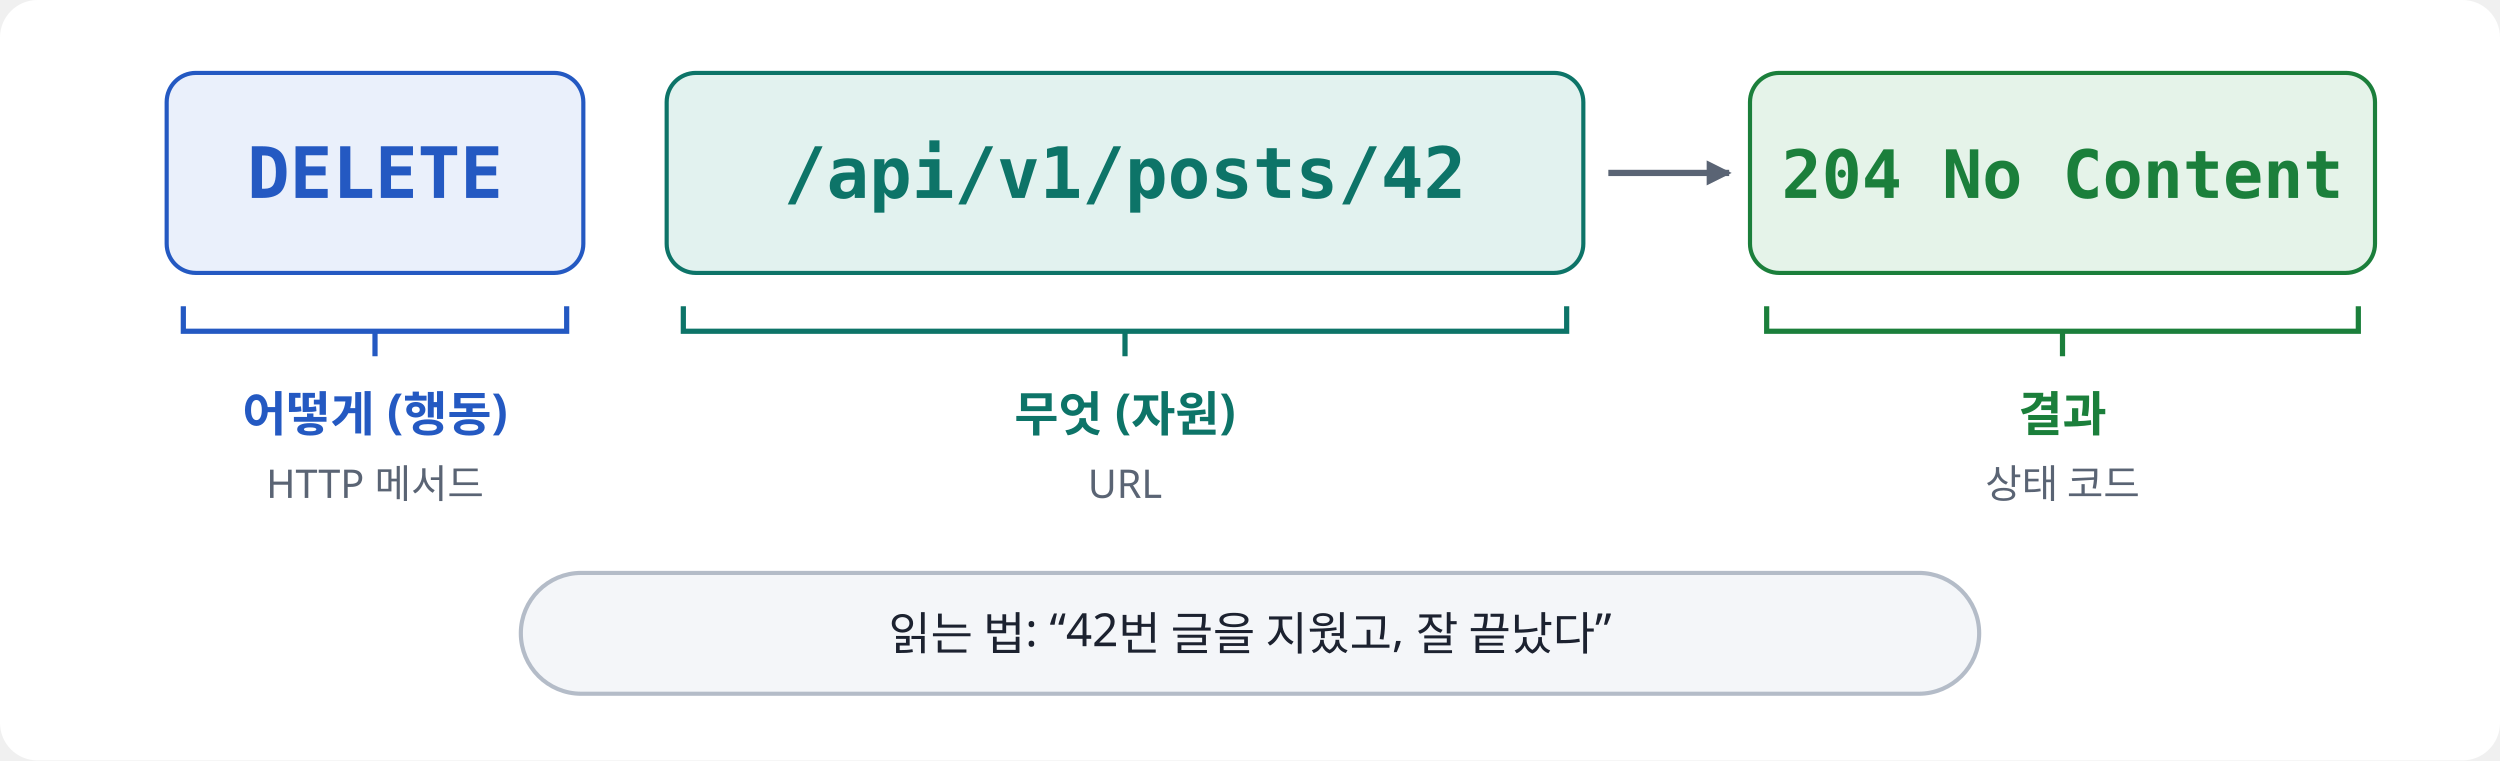
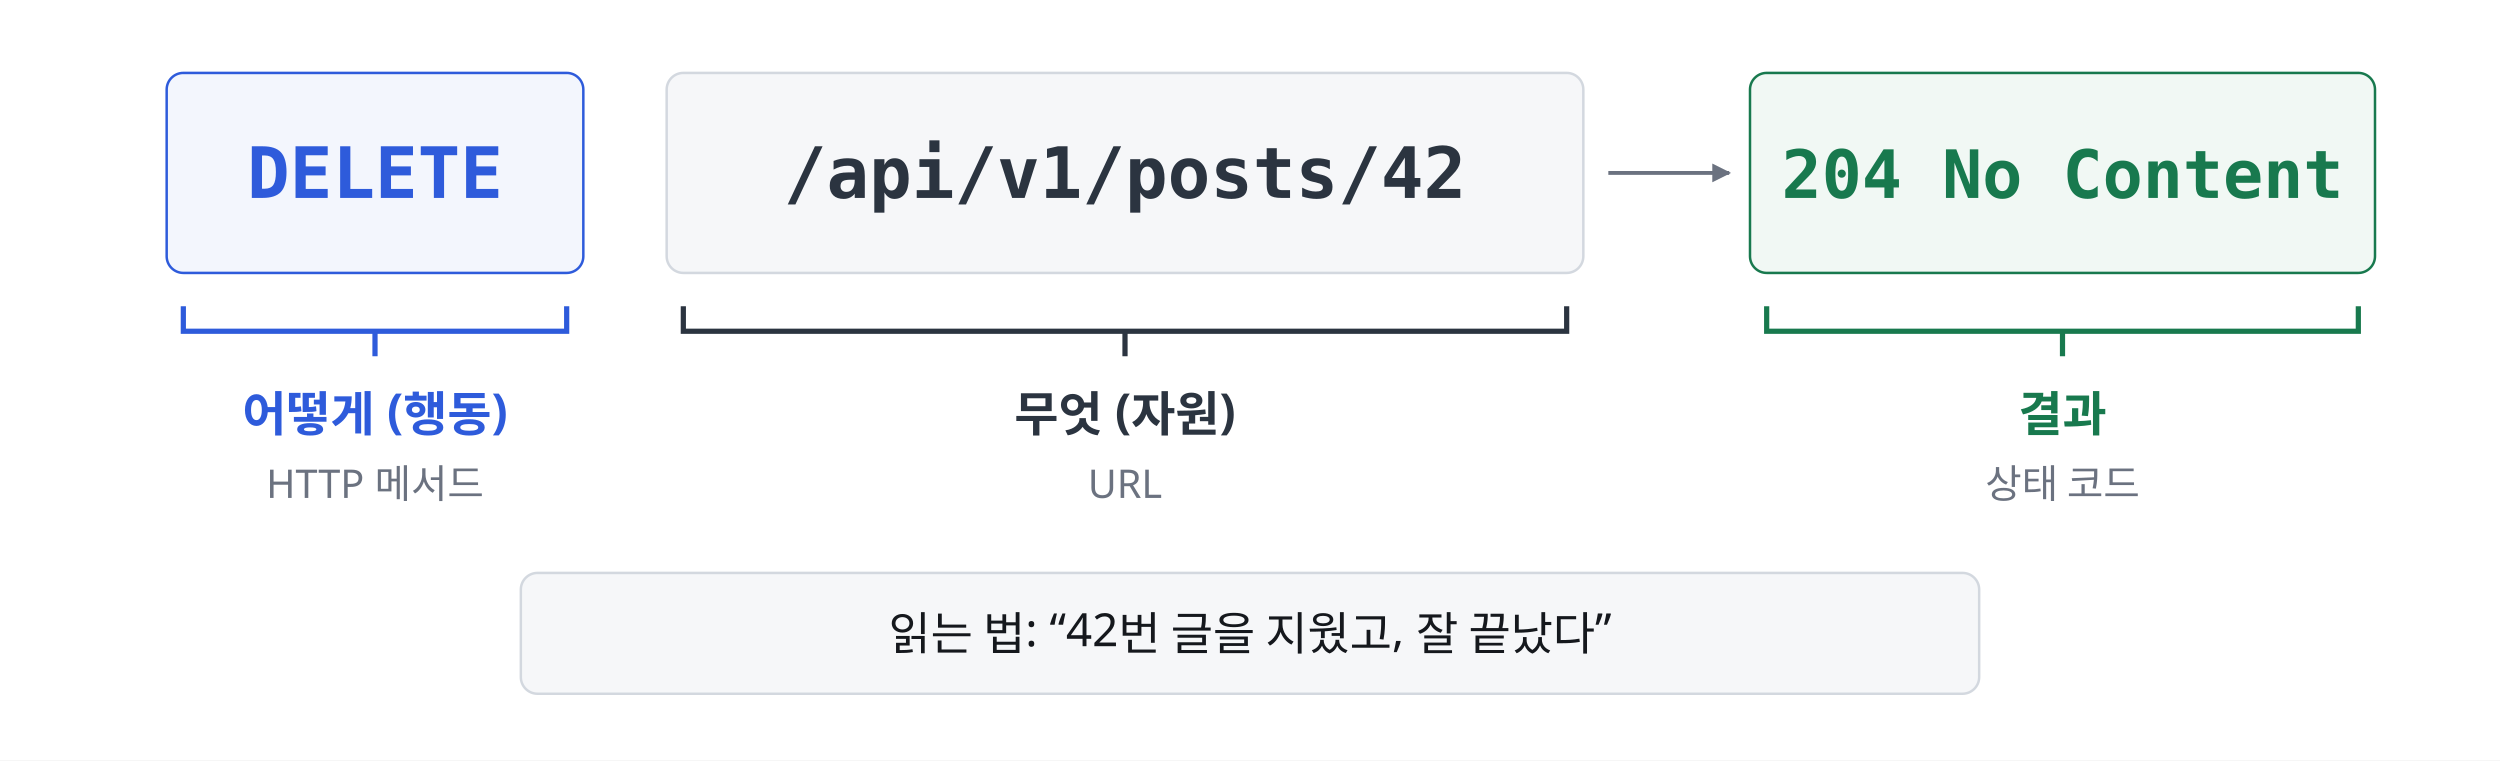
<svg xmlns="http://www.w3.org/2000/svg" viewBox="0 75 1200 365" width="1200" height="365" role="img" aria-label="DELETE /api/v1/posts/42 → 204 No Content 는 어떻게(메서드), 무엇(URL), 결과(상태 코드)로 나뉘어 읽힌다.">
  <defs>
-     <marker id="ah-ink" viewBox="0 0 10 10" refX="9" refY="5" markerWidth="12" markerHeight="12" markerUnits="userSpaceOnUse" orient="auto-start-reverse">
-       <path d="M0,0 L10,5 L0,10 z" fill="#1C2230" />
+     <marker id="ah-ink" viewBox="0 0 10 10" refX="9" refY="5" markerWidth="9" markerHeight="9" markerUnits="userSpaceOnUse" orient="auto-start-reverse">
+       <path d="M0,0 L10,5 L0,10 z" fill="#15181D" />
    </marker>
-     <marker id="ah-muted" viewBox="0 0 10 10" refX="9" refY="5" markerWidth="12" markerHeight="12" markerUnits="userSpaceOnUse" orient="auto-start-reverse">
-       <path d="M0,0 L10,5 L0,10 z" fill="#5A6474" />
+     <marker id="ah-muted" viewBox="0 0 10 10" refX="9" refY="5" markerWidth="9" markerHeight="9" markerUnits="userSpaceOnUse" orient="auto-start-reverse">
+       <path d="M0,0 L10,5 L0,10 z" fill="#6B7280" />
    </marker>
-     <marker id="ah-blue" viewBox="0 0 10 10" refX="9" refY="5" markerWidth="12" markerHeight="12" markerUnits="userSpaceOnUse" orient="auto-start-reverse">
-       <path d="M0,0 L10,5 L0,10 z" fill="#2459C2" />
+     <marker id="ah-blue" viewBox="0 0 10 10" refX="9" refY="5" markerWidth="9" markerHeight="9" markerUnits="userSpaceOnUse" orient="auto-start-reverse">
+       <path d="M0,0 L10,5 L0,10 z" fill="#2E5BDB" />
    </marker>
-     <marker id="ah-teal" viewBox="0 0 10 10" refX="9" refY="5" markerWidth="12" markerHeight="12" markerUnits="userSpaceOnUse" orient="auto-start-reverse">
-       <path d="M0,0 L10,5 L0,10 z" fill="#0D7468" />
+     <marker id="ah-teal" viewBox="0 0 10 10" refX="9" refY="5" markerWidth="9" markerHeight="9" markerUnits="userSpaceOnUse" orient="auto-start-reverse">
+       <path d="M0,0 L10,5 L0,10 z" fill="#2B3440" />
    </marker>
-     <marker id="ah-violet" viewBox="0 0 10 10" refX="9" refY="5" markerWidth="12" markerHeight="12" markerUnits="userSpaceOnUse" orient="auto-start-reverse">
-       <path d="M0,0 L10,5 L0,10 z" fill="#5B45B8" />
+     <marker id="ah-violet" viewBox="0 0 10 10" refX="9" refY="5" markerWidth="9" markerHeight="9" markerUnits="userSpaceOnUse" orient="auto-start-reverse">
+       <path d="M0,0 L10,5 L0,10 z" fill="#2B3440" />
    </marker>
-     <marker id="ah-green" viewBox="0 0 10 10" refX="9" refY="5" markerWidth="12" markerHeight="12" markerUnits="userSpaceOnUse" orient="auto-start-reverse">
-       <path d="M0,0 L10,5 L0,10 z" fill="#1B7F3B" />
+     <marker id="ah-green" viewBox="0 0 10 10" refX="9" refY="5" markerWidth="9" markerHeight="9" markerUnits="userSpaceOnUse" orient="auto-start-reverse">
+       <path d="M0,0 L10,5 L0,10 z" fill="#18794E" />
    </marker>
-     <marker id="ah-orange" viewBox="0 0 10 10" refX="9" refY="5" markerWidth="12" markerHeight="12" markerUnits="userSpaceOnUse" orient="auto-start-reverse">
-       <path d="M0,0 L10,5 L0,10 z" fill="#B55400" />
+     <marker id="ah-orange" viewBox="0 0 10 10" refX="9" refY="5" markerWidth="9" markerHeight="9" markerUnits="userSpaceOnUse" orient="auto-start-reverse">
+       <path d="M0,0 L10,5 L0,10 z" fill="#B54708" />
    </marker>
-     <marker id="ah-red" viewBox="0 0 10 10" refX="9" refY="5" markerWidth="12" markerHeight="12" markerUnits="userSpaceOnUse" orient="auto-start-reverse">
-       <path d="M0,0 L10,5 L0,10 z" fill="#BF2A20" />
+     <marker id="ah-red" viewBox="0 0 10 10" refX="9" refY="5" markerWidth="9" markerHeight="9" markerUnits="userSpaceOnUse" orient="auto-start-reverse">
+       <path d="M0,0 L10,5 L0,10 z" fill="#B42318" />
    </marker>
  </defs>
-   <rect x="0" y="75" width="1200" height="365" rx="18" fill="#FFFFFF" />
-   <rect x="80" y="110" width="200" height="96" rx="14" fill="#EAF0FB" stroke="#2459C2" stroke-width="2" />
-   <text x="180.0" y="170" font-family="'JetBrains Mono','D2Coding',Consolas,'Noto Sans KR',monospace" font-size="34" font-weight="700" fill="#2459C2" text-anchor="middle" xml:space="preserve">DELETE</text>
-   <path d="M88,222 V234 H272 V222 M180.0,234 V246" fill="none" stroke="#2459C2" stroke-width="2.5" />
-   <text x="180.0" y="282" font-family="'Noto Sans KR','Malgun Gothic','Apple SD Gothic Neo',sans-serif" font-size="23" font-weight="700" fill="#2459C2" text-anchor="middle" xml:space="preserve">어떻게 (행동)</text>
-   <text x="180.0" y="314" font-family="'Noto Sans KR','Malgun Gothic','Apple SD Gothic Neo',sans-serif" font-size="19" font-weight="400" fill="#5A6474" text-anchor="middle" xml:space="preserve">HTTP 메서드</text>
-   <rect x="320" y="110" width="440" height="96" rx="14" fill="#E2F2EF" stroke="#0D7468" stroke-width="2" />
-   <text x="540.0" y="170" font-family="'JetBrains Mono','D2Coding',Consolas,'Noto Sans KR',monospace" font-size="34" font-weight="700" fill="#0D7468" text-anchor="middle" xml:space="preserve">/api/v1/posts/42</text>
-   <path d="M328,222 V234 H752 V222 M540.0,234 V246" fill="none" stroke="#0D7468" stroke-width="2.5" />
-   <text x="540.0" y="282" font-family="'Noto Sans KR','Malgun Gothic','Apple SD Gothic Neo',sans-serif" font-size="23" font-weight="700" fill="#0D7468" text-anchor="middle" xml:space="preserve">무엇 (자원)</text>
-   <text x="540.0" y="314" font-family="'Noto Sans KR','Malgun Gothic','Apple SD Gothic Neo',sans-serif" font-size="19" font-weight="400" fill="#5A6474" text-anchor="middle" xml:space="preserve">URL</text>
-   <rect x="840" y="110" width="300" height="96" rx="14" fill="#E5F3E9" stroke="#1B7F3B" stroke-width="2" />
-   <text x="990.0" y="170" font-family="'JetBrains Mono','D2Coding',Consolas,'Noto Sans KR',monospace" font-size="32" font-weight="700" fill="#1B7F3B" text-anchor="middle" xml:space="preserve">204 No Content</text>
-   <path d="M848,222 V234 H1132 V222 M990.0,234 V246" fill="none" stroke="#1B7F3B" stroke-width="2.5" />
-   <text x="990.0" y="282" font-family="'Noto Sans KR','Malgun Gothic','Apple SD Gothic Neo',sans-serif" font-size="23" font-weight="700" fill="#1B7F3B" text-anchor="middle" xml:space="preserve">결과</text>
-   <text x="990.0" y="314" font-family="'Noto Sans KR','Malgun Gothic','Apple SD Gothic Neo',sans-serif" font-size="19" font-weight="400" fill="#5A6474" text-anchor="middle" xml:space="preserve">상태 코드</text>
-   <path d="M772,158 L830,158" fill="none" stroke="#5A6474" stroke-width="3" stroke-linejoin="round" marker-end="url(#ah-muted)" />
-   <rect x="250" y="350" width="700" height="58" rx="29" fill="#F4F6F9" stroke="#B4BCC8" stroke-width="2" />
-   <text x="600" y="387" font-family="'Noto Sans KR','Malgun Gothic','Apple SD Gothic Neo',sans-serif" font-size="22" font-weight="500" fill="#1C2230" text-anchor="middle" xml:space="preserve">읽는 법: “42번 글을 지웠고, 잘 끝났다”</text>
+   <rect x="0" y="75" width="1200" height="365" fill="#FFFFFF" />
+   <rect x="80" y="110" width="200" height="96" rx="8" fill="#F3F6FD" stroke="#2E5BDB" stroke-width="1.2" />
+   <text x="180.0" y="170" font-family="'JetBrains Mono','D2Coding',Consolas,'Pretendard',monospace" font-size="34" font-weight="700" fill="#2E5BDB" text-anchor="middle" xml:space="preserve">DELETE</text>
+   <path d="M88,222 V234 H272 V222 M180.0,234 V246" fill="none" stroke="#2E5BDB" stroke-width="2.5" />
+   <text x="180.0" y="282" font-family="'Pretendard','Apple SD Gothic Neo','Malgun Gothic',sans-serif" font-size="23" font-weight="600" fill="#2E5BDB" text-anchor="middle" xml:space="preserve">어떻게 (행동)</text>
+   <text x="180.0" y="314" font-family="'Pretendard','Apple SD Gothic Neo','Malgun Gothic',sans-serif" font-size="19" font-weight="400" fill="#6B7280" text-anchor="middle" xml:space="preserve">HTTP 메서드</text>
+   <rect x="320" y="110" width="440" height="96" rx="8" fill="#F6F7F9" stroke="#D3D8DF" stroke-width="1.2" />
+   <text x="540.0" y="170" font-family="'JetBrains Mono','D2Coding',Consolas,'Pretendard',monospace" font-size="34" font-weight="700" fill="#2B3440" text-anchor="middle" xml:space="preserve">/api/v1/posts/42</text>
+   <path d="M328,222 V234 H752 V222 M540.0,234 V246" fill="none" stroke="#2B3440" stroke-width="2.5" />
+   <text x="540.0" y="282" font-family="'Pretendard','Apple SD Gothic Neo','Malgun Gothic',sans-serif" font-size="23" font-weight="600" fill="#2B3440" text-anchor="middle" xml:space="preserve">무엇 (자원)</text>
+   <text x="540.0" y="314" font-family="'Pretendard','Apple SD Gothic Neo','Malgun Gothic',sans-serif" font-size="19" font-weight="400" fill="#6B7280" text-anchor="middle" xml:space="preserve">URL</text>
+   <rect x="840" y="110" width="300" height="96" rx="8" fill="#F1F8F4" stroke="#18794E" stroke-width="1.2" />
+   <text x="990.0" y="170" font-family="'JetBrains Mono','D2Coding',Consolas,'Pretendard',monospace" font-size="32" font-weight="700" fill="#18794E" text-anchor="middle" xml:space="preserve">204 No Content</text>
+   <path d="M848,222 V234 H1132 V222 M990.0,234 V246" fill="none" stroke="#18794E" stroke-width="2.5" />
+   <text x="990.0" y="282" font-family="'Pretendard','Apple SD Gothic Neo','Malgun Gothic',sans-serif" font-size="23" font-weight="600" fill="#18794E" text-anchor="middle" xml:space="preserve">결과</text>
+   <text x="990.0" y="314" font-family="'Pretendard','Apple SD Gothic Neo','Malgun Gothic',sans-serif" font-size="19" font-weight="400" fill="#6B7280" text-anchor="middle" xml:space="preserve">상태 코드</text>
+   <path d="M772,158 L830,158" fill="none" stroke="#6B7280" stroke-width="1.86" stroke-linejoin="round" marker-end="url(#ah-muted)" />
+   <rect x="250" y="350" width="700" height="58" rx="8" fill="#F6F7F9" stroke="#D3D8DF" stroke-width="1.2" />
+   <text x="600" y="387" font-family="'Pretendard','Apple SD Gothic Neo','Malgun Gothic',sans-serif" font-size="22" font-weight="500" fill="#15181D" text-anchor="middle" xml:space="preserve">읽는 법: “42번 글을 지웠고, 잘 끝났다”</text>
</svg>
